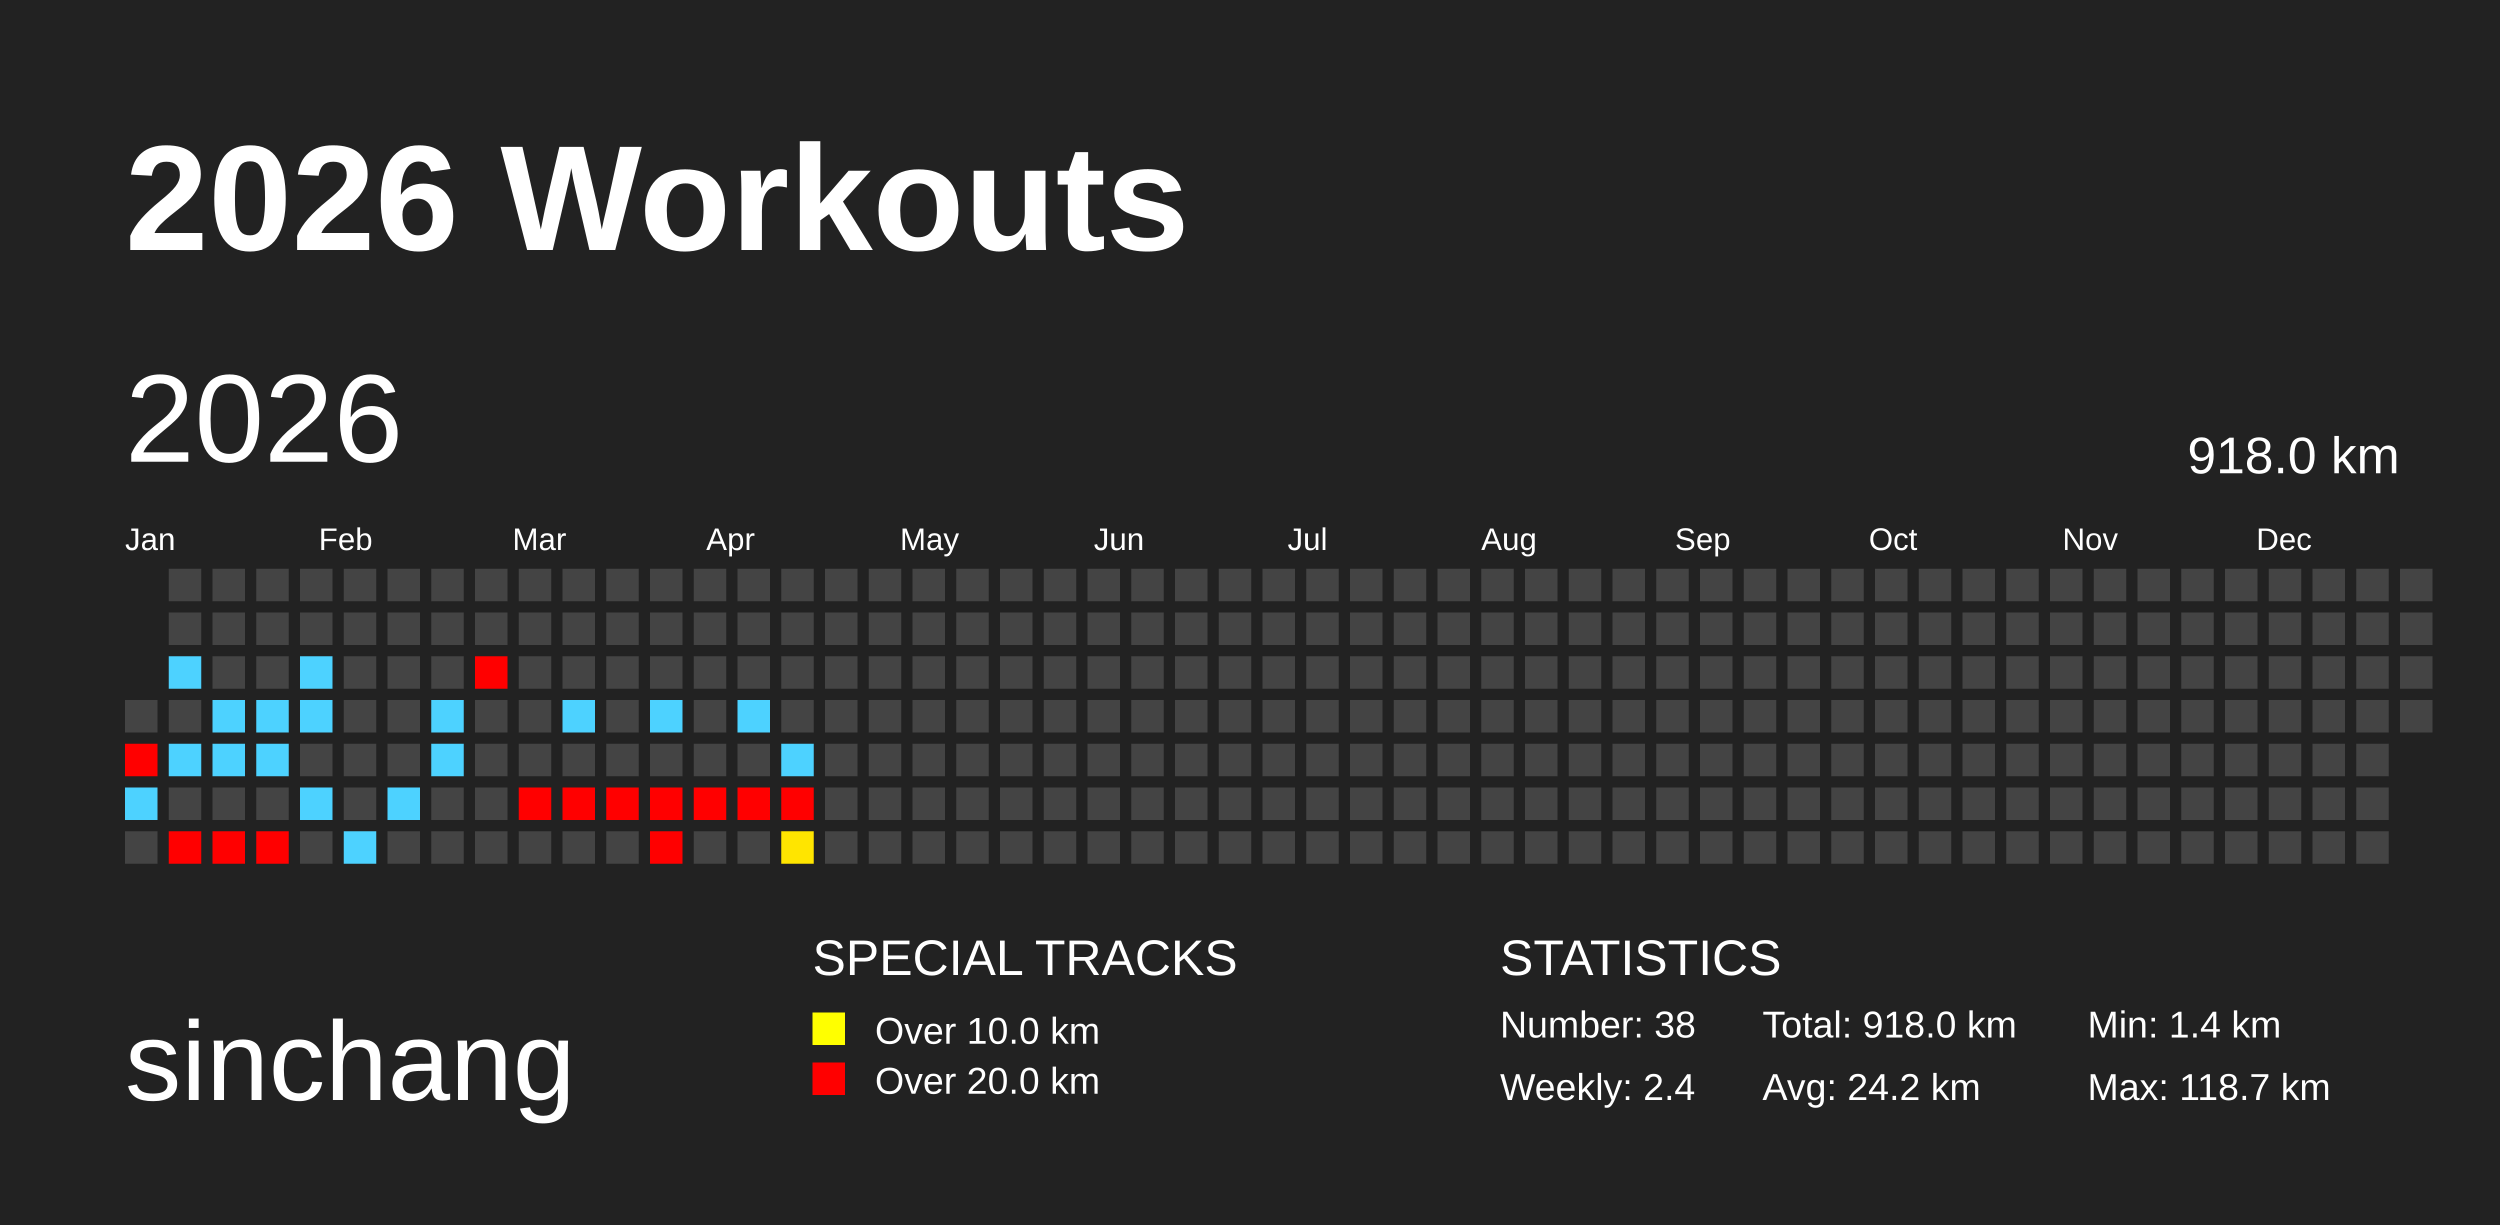
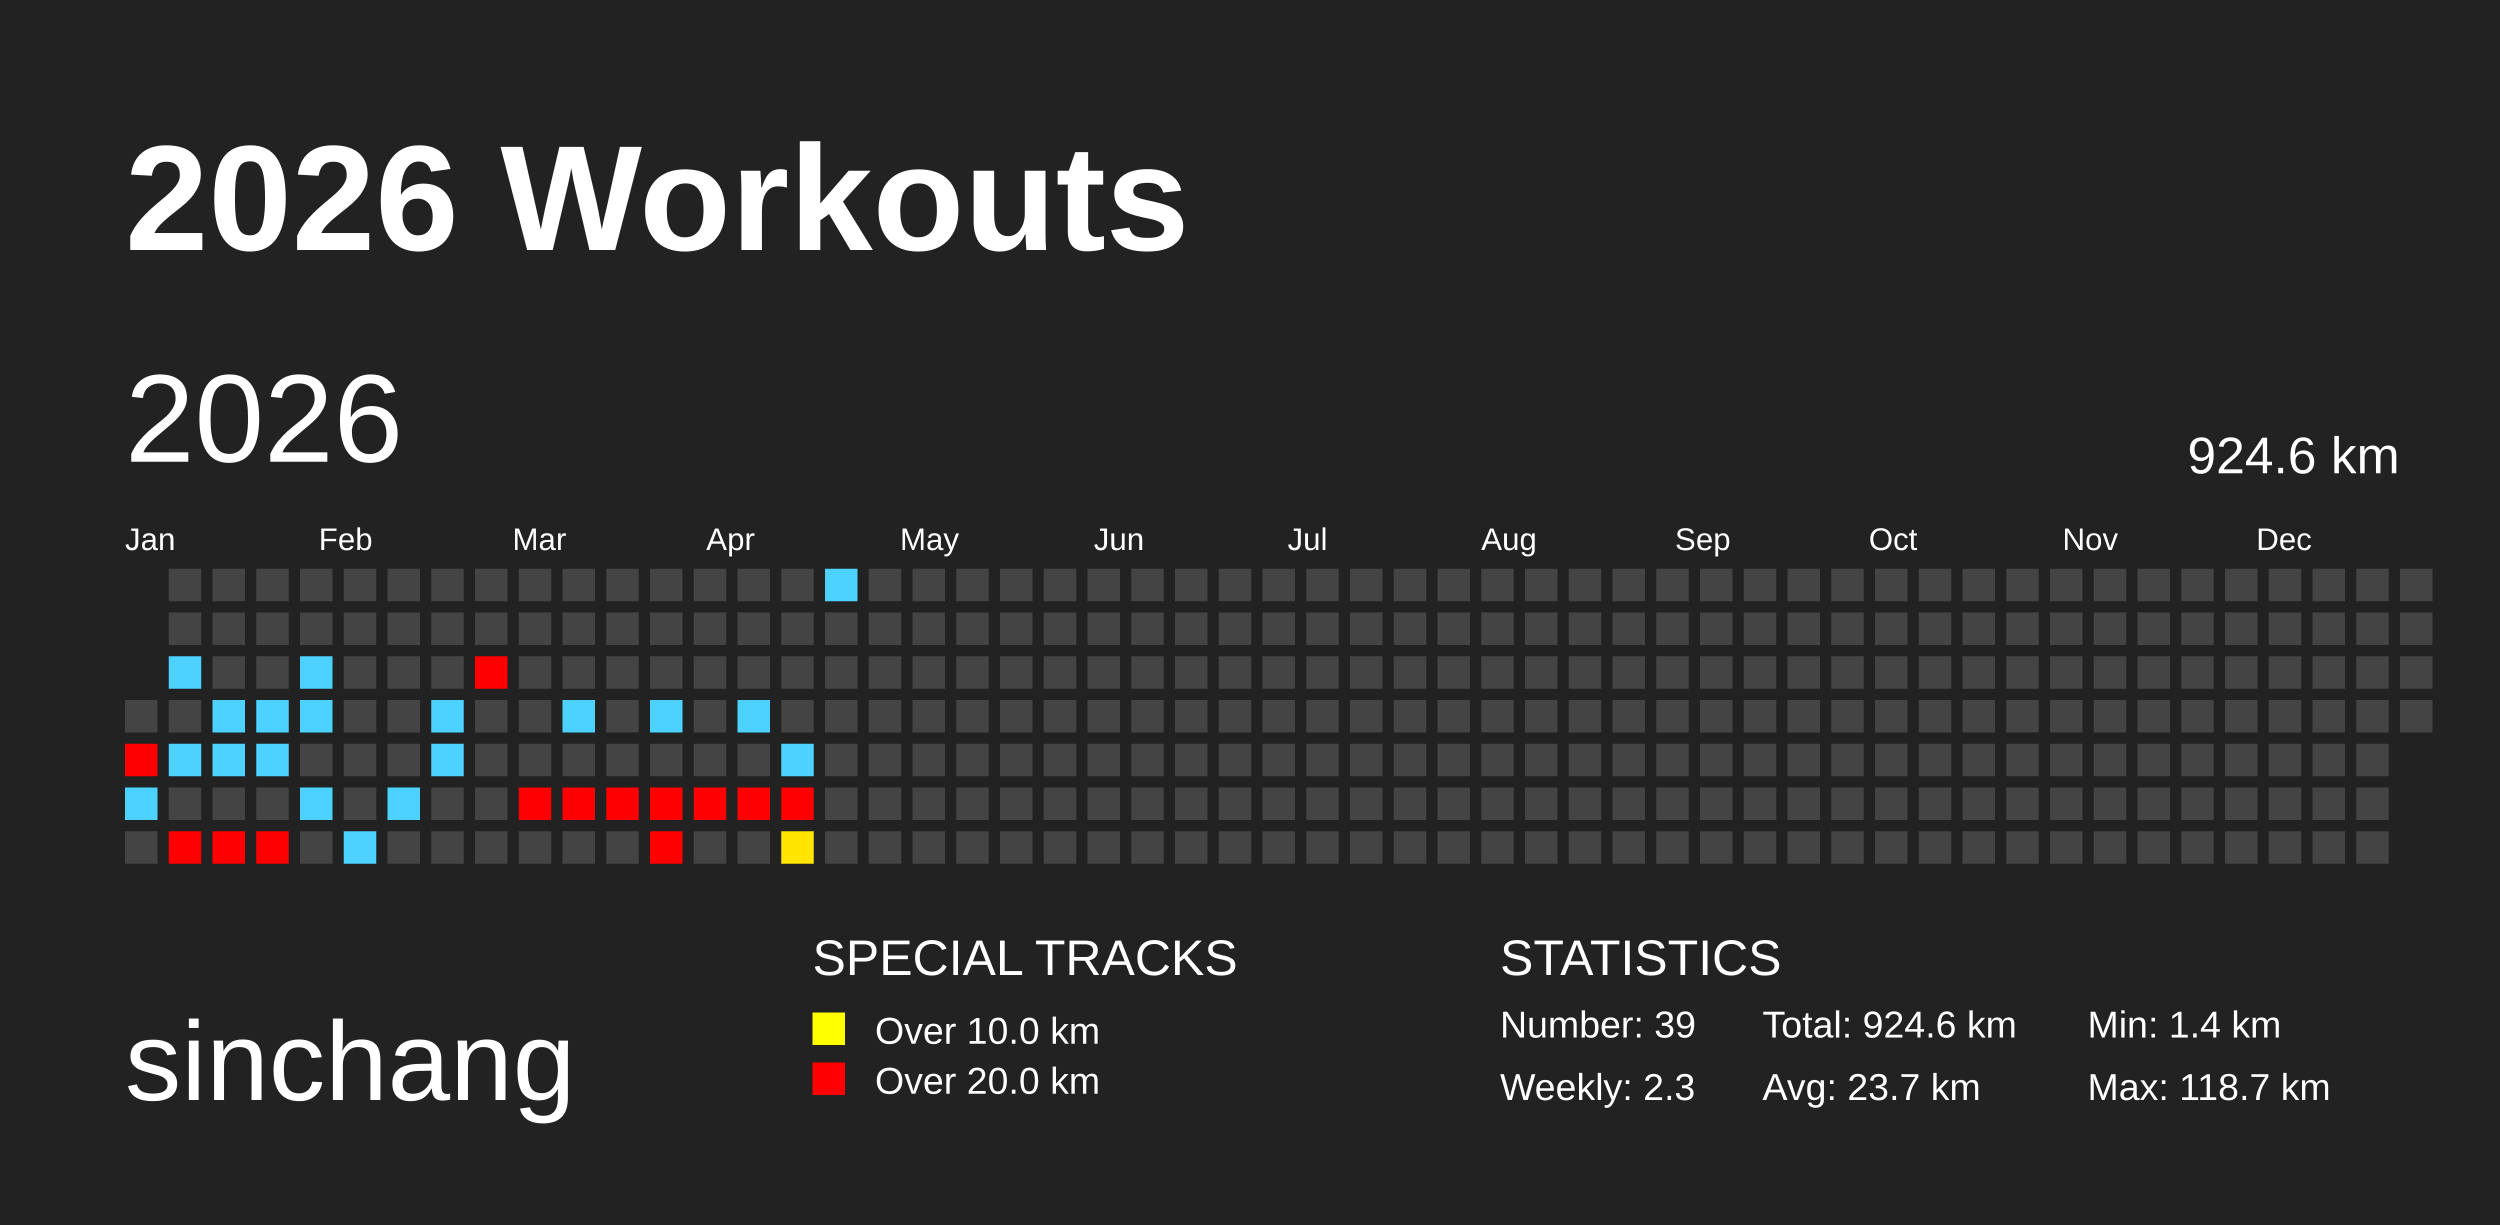
<svg xmlns="http://www.w3.org/2000/svg" baseProfile="full" height="98mm" version="1.1" viewBox="0,0,200,98" width="200mm">
  <defs />
  <rect fill="#222222" height="98" width="200" x="0" y="0" />
  <text fill="#FFFFFF" style="font-size:12px; font-family:Arial; font-weight:bold;" x="10" y="20">2026 Workouts</text>
  <text fill="#FFFFFF" style="font-size:9px; font-family:Arial" x="10" y="88">sinchang</text>
  <text fill="#FFFFFF" style="font-size:4px; font-family:Arial" x="65" y="78">SPECIAL TRACKS</text>
  <rect fill="yellow" height="2.6" width="2.6" x="65" y="81" />
  <text fill="#FFFFFF" style="font-size:3px; font-family:Arial" x="70" y="83.5">Over 10.0 km</text>
  <rect fill="red" height="2.6" width="2.6" x="65" y="85" />
  <text fill="#FFFFFF" style="font-size:3px; font-family:Arial" x="70" y="87.5">Over 20.0 km</text>
  <text fill="#FFFFFF" style="font-size:4px; font-family:Arial" x="120" y="78">STATISTICS</text>
-   <text fill="#FFFFFF" style="font-size:3px; font-family:Arial" x="120" y="83">Number: 38</text>
-   <text fill="#FFFFFF" style="font-size:3px; font-family:Arial" x="120" y="88">Weekly: 2.4</text>
-   <text fill="#FFFFFF" style="font-size:3px; font-family:Arial" x="141" y="83">Total: 918.0 km</text>
-   <text fill="#FFFFFF" style="font-size:3px; font-family:Arial" x="141" y="88">Avg: 24.2 km</text>
+   <text fill="#FFFFFF" style="font-size:3px; font-family:Arial" x="120" y="83">Number: 39</text>
+   <text fill="#FFFFFF" style="font-size:3px; font-family:Arial" x="120" y="88">Weekly: 2.3</text>
+   <text fill="#FFFFFF" style="font-size:3px; font-family:Arial" x="141" y="83">Total: 924.6 km</text>
+   <text fill="#FFFFFF" style="font-size:3px; font-family:Arial" x="141" y="88">Avg: 23.7 km</text>
  <text fill="#FFFFFF" style="font-size:3px; font-family:Arial" x="167" y="83">Min: 1.4 km</text>
  <text fill="#FFFFFF" style="font-size:3px; font-family:Arial" x="167" y="88">Max: 118.7 km</text>
  <text dominant-baseline="hanging" fill="#FFFFFF" style="font-size:10.0px; font-family:Arial;" x="10" y="30">2026</text>
-   <text dominant-baseline="hanging" fill="#FFFFFF" style="font-size:4.125px; font-family:Arial;" x="175" y="35">918.0 km</text>
+   <text dominant-baseline="hanging" fill="#FFFFFF" style="font-size:4.125px; font-family:Arial;" x="175" y="35">924.6 km</text>
  <text fill="#FFFFFF" style="font-size:2.5px; font-family:Arial" x="10.0" y="44">Jan</text>
  <text fill="#FFFFFF" style="font-size:2.5px; font-family:Arial" x="25.5" y="44">Feb</text>
  <text fill="#FFFFFF" style="font-size:2.5px; font-family:Arial" x="41.0" y="44">Mar</text>
  <text fill="#FFFFFF" style="font-size:2.5px; font-family:Arial" x="56.5" y="44">Apr</text>
  <text fill="#FFFFFF" style="font-size:2.5px; font-family:Arial" x="72.0" y="44">May</text>
  <text fill="#FFFFFF" style="font-size:2.5px; font-family:Arial" x="87.5" y="44">Jun</text>
  <text fill="#FFFFFF" style="font-size:2.5px; font-family:Arial" x="103.0" y="44">Jul</text>
  <text fill="#FFFFFF" style="font-size:2.5px; font-family:Arial" x="118.5" y="44">Aug</text>
  <text fill="#FFFFFF" style="font-size:2.5px; font-family:Arial" x="134.0" y="44">Sep</text>
  <text fill="#FFFFFF" style="font-size:2.5px; font-family:Arial" x="149.5" y="44">Oct</text>
  <text fill="#FFFFFF" style="font-size:2.5px; font-family:Arial" x="165.0" y="44">Nov</text>
  <text fill="#FFFFFF" style="font-size:2.5px; font-family:Arial" x="180.5" y="44">Dec</text>
  <rect fill="#444444" height="2.6" width="2.6" x="10.0" y="56.0" />
  <rect fill="red" height="2.6" width="2.6" x="10.0" y="59.5" />
  <rect fill="#4dd2ff" height="2.6" width="2.6" x="10.0" y="63.0" />
  <rect fill="#444444" height="2.6" width="2.6" x="10.0" y="66.5" />
  <rect fill="#444444" height="2.6" width="2.6" x="13.5" y="45.5" />
  <rect fill="#444444" height="2.6" width="2.6" x="13.5" y="49.0" />
  <rect fill="#4dd2ff" height="2.6" width="2.6" x="13.5" y="52.5" />
  <rect fill="#444444" height="2.6" width="2.6" x="13.5" y="56.0" />
  <rect fill="#4dd2ff" height="2.6" width="2.6" x="13.5" y="59.5" />
  <rect fill="#444444" height="2.6" width="2.6" x="13.5" y="63.0" />
  <rect fill="red" height="2.6" width="2.6" x="13.5" y="66.5" />
  <rect fill="#444444" height="2.6" width="2.6" x="17.0" y="45.5" />
  <rect fill="#444444" height="2.6" width="2.6" x="17.0" y="49.0" />
  <rect fill="#444444" height="2.6" width="2.6" x="17.0" y="52.5" />
  <rect fill="#4dd2ff" height="2.6" width="2.6" x="17.0" y="56.0" />
  <rect fill="#4dd2ff" height="2.6" width="2.6" x="17.0" y="59.5" />
  <rect fill="#444444" height="2.6" width="2.6" x="17.0" y="63.0" />
  <rect fill="red" height="2.6" width="2.6" x="17.0" y="66.5" />
  <rect fill="#444444" height="2.6" width="2.6" x="20.5" y="45.5" />
  <rect fill="#444444" height="2.6" width="2.6" x="20.5" y="49.0" />
  <rect fill="#444444" height="2.6" width="2.6" x="20.5" y="52.5" />
  <rect fill="#4dd2ff" height="2.6" width="2.6" x="20.5" y="56.0" />
  <rect fill="#4dd2ff" height="2.6" width="2.6" x="20.5" y="59.5" />
  <rect fill="#444444" height="2.6" width="2.6" x="20.5" y="63.0" />
  <rect fill="red" height="2.6" width="2.6" x="20.5" y="66.5" />
  <rect fill="#444444" height="2.6" width="2.6" x="24.0" y="45.5" />
  <rect fill="#444444" height="2.6" width="2.6" x="24.0" y="49.0" />
  <rect fill="#4dd2ff" height="2.6" width="2.6" x="24.0" y="52.5" />
  <rect fill="#4dd2ff" height="2.6" width="2.6" x="24.0" y="56.0" />
  <rect fill="#444444" height="2.6" width="2.6" x="24.0" y="59.5" />
  <rect fill="#4dd2ff" height="2.6" width="2.6" x="24.0" y="63.0" />
  <rect fill="#444444" height="2.6" width="2.6" x="24.0" y="66.5" />
  <rect fill="#444444" height="2.6" width="2.6" x="27.5" y="45.5" />
  <rect fill="#444444" height="2.6" width="2.6" x="27.5" y="49.0" />
  <rect fill="#444444" height="2.6" width="2.6" x="27.5" y="52.5" />
  <rect fill="#444444" height="2.6" width="2.6" x="27.5" y="56.0" />
  <rect fill="#444444" height="2.6" width="2.6" x="27.5" y="59.5" />
  <rect fill="#444444" height="2.6" width="2.6" x="27.5" y="63.0" />
  <rect fill="#4dd2ff" height="2.6" width="2.6" x="27.5" y="66.5" />
  <rect fill="#444444" height="2.6" width="2.6" x="31.0" y="45.5" />
  <rect fill="#444444" height="2.6" width="2.6" x="31.0" y="49.0" />
  <rect fill="#444444" height="2.6" width="2.6" x="31.0" y="52.5" />
  <rect fill="#444444" height="2.6" width="2.6" x="31.0" y="56.0" />
  <rect fill="#444444" height="2.6" width="2.6" x="31.0" y="59.5" />
  <rect fill="#4dd2ff" height="2.6" width="2.6" x="31.0" y="63.0" />
  <rect fill="#444444" height="2.6" width="2.6" x="31.0" y="66.5" />
  <rect fill="#444444" height="2.6" width="2.6" x="34.5" y="45.5" />
  <rect fill="#444444" height="2.6" width="2.6" x="34.5" y="49.0" />
  <rect fill="#444444" height="2.6" width="2.6" x="34.5" y="52.5" />
  <rect fill="#4dd2ff" height="2.6" width="2.6" x="34.5" y="56.0" />
  <rect fill="#4dd2ff" height="2.6" width="2.6" x="34.5" y="59.5" />
  <rect fill="#444444" height="2.6" width="2.6" x="34.5" y="63.0" />
  <rect fill="#444444" height="2.6" width="2.6" x="34.5" y="66.5" />
  <rect fill="#444444" height="2.6" width="2.6" x="38.0" y="45.5" />
  <rect fill="#444444" height="2.6" width="2.6" x="38.0" y="49.0" />
  <rect fill="red" height="2.6" width="2.6" x="38.0" y="52.5" />
  <rect fill="#444444" height="2.6" width="2.6" x="38.0" y="56.0" />
  <rect fill="#444444" height="2.6" width="2.6" x="38.0" y="59.5" />
  <rect fill="#444444" height="2.6" width="2.6" x="38.0" y="63.0" />
  <rect fill="#444444" height="2.6" width="2.6" x="38.0" y="66.5" />
  <rect fill="#444444" height="2.6" width="2.6" x="41.5" y="45.5" />
  <rect fill="#444444" height="2.6" width="2.6" x="41.5" y="49.0" />
  <rect fill="#444444" height="2.6" width="2.6" x="41.5" y="52.5" />
  <rect fill="#444444" height="2.6" width="2.6" x="41.5" y="56.0" />
  <rect fill="#444444" height="2.6" width="2.6" x="41.5" y="59.5" />
  <rect fill="red" height="2.6" width="2.6" x="41.5" y="63.0" />
  <rect fill="#444444" height="2.6" width="2.6" x="41.5" y="66.5" />
  <rect fill="#444444" height="2.6" width="2.6" x="45.0" y="45.5" />
  <rect fill="#444444" height="2.6" width="2.6" x="45.0" y="49.0" />
  <rect fill="#444444" height="2.6" width="2.6" x="45.0" y="52.5" />
  <rect fill="#4dd2ff" height="2.6" width="2.6" x="45.0" y="56.0" />
  <rect fill="#444444" height="2.6" width="2.6" x="45.0" y="59.5" />
  <rect fill="red" height="2.6" width="2.6" x="45.0" y="63.0" />
  <rect fill="#444444" height="2.6" width="2.6" x="45.0" y="66.5" />
  <rect fill="#444444" height="2.6" width="2.6" x="48.5" y="45.5" />
  <rect fill="#444444" height="2.6" width="2.6" x="48.5" y="49.0" />
  <rect fill="#444444" height="2.6" width="2.6" x="48.5" y="52.5" />
  <rect fill="#444444" height="2.6" width="2.6" x="48.5" y="56.0" />
  <rect fill="#444444" height="2.6" width="2.6" x="48.5" y="59.5" />
  <rect fill="red" height="2.6" width="2.6" x="48.5" y="63.0" />
  <rect fill="#444444" height="2.6" width="2.6" x="48.5" y="66.5" />
  <rect fill="#444444" height="2.6" width="2.6" x="52.0" y="45.5" />
  <rect fill="#444444" height="2.6" width="2.6" x="52.0" y="49.0" />
  <rect fill="#444444" height="2.6" width="2.6" x="52.0" y="52.5" />
  <rect fill="#4dd2ff" height="2.6" width="2.6" x="52.0" y="56.0" />
  <rect fill="#444444" height="2.6" width="2.6" x="52.0" y="59.5" />
  <rect fill="red" height="2.6" width="2.6" x="52.0" y="63.0" />
  <rect fill="red" height="2.6" width="2.6" x="52.0" y="66.5" />
  <rect fill="#444444" height="2.6" width="2.6" x="55.5" y="45.5" />
  <rect fill="#444444" height="2.6" width="2.6" x="55.5" y="49.0" />
  <rect fill="#444444" height="2.6" width="2.6" x="55.5" y="52.5" />
  <rect fill="#444444" height="2.6" width="2.6" x="55.5" y="56.0" />
  <rect fill="#444444" height="2.6" width="2.6" x="55.5" y="59.5" />
  <rect fill="red" height="2.6" width="2.6" x="55.5" y="63.0" />
  <rect fill="#444444" height="2.6" width="2.6" x="55.5" y="66.5" />
  <rect fill="#444444" height="2.6" width="2.6" x="59.0" y="45.5" />
  <rect fill="#444444" height="2.6" width="2.6" x="59.0" y="49.0" />
  <rect fill="#444444" height="2.6" width="2.6" x="59.0" y="52.5" />
  <rect fill="#4dd2ff" height="2.6" width="2.6" x="59.0" y="56.0" />
  <rect fill="#444444" height="2.6" width="2.6" x="59.0" y="59.5" />
  <rect fill="red" height="2.6" width="2.6" x="59.0" y="63.0" />
  <rect fill="#444444" height="2.6" width="2.6" x="59.0" y="66.5" />
  <rect fill="#444444" height="2.6" width="2.6" x="62.5" y="45.5" />
  <rect fill="#444444" height="2.6" width="2.6" x="62.5" y="49.0" />
  <rect fill="#444444" height="2.6" width="2.6" x="62.5" y="52.5" />
  <rect fill="#444444" height="2.6" width="2.6" x="62.5" y="56.0" />
  <rect fill="#4dd2ff" height="2.6" width="2.6" x="62.5" y="59.5" />
  <rect fill="red" height="2.6" width="2.6" x="62.5" y="63.0" />
  <rect fill="#ffe500" height="2.6" width="2.6" x="62.5" y="66.5" />
-   <rect fill="#444444" height="2.6" width="2.6" x="66.0" y="45.5" />
+   <rect fill="#4dd2ff" height="2.6" width="2.6" x="66.0" y="45.5" />
  <rect fill="#444444" height="2.6" width="2.6" x="66.0" y="49.0" />
  <rect fill="#444444" height="2.6" width="2.6" x="66.0" y="52.5" />
  <rect fill="#444444" height="2.6" width="2.6" x="66.0" y="56.0" />
  <rect fill="#444444" height="2.6" width="2.6" x="66.0" y="59.5" />
  <rect fill="#444444" height="2.6" width="2.6" x="66.0" y="63.0" />
  <rect fill="#444444" height="2.6" width="2.6" x="66.0" y="66.5" />
  <rect fill="#444444" height="2.6" width="2.6" x="69.5" y="45.5" />
  <rect fill="#444444" height="2.6" width="2.6" x="69.5" y="49.0" />
  <rect fill="#444444" height="2.6" width="2.6" x="69.5" y="52.5" />
  <rect fill="#444444" height="2.6" width="2.6" x="69.5" y="56.0" />
  <rect fill="#444444" height="2.6" width="2.6" x="69.5" y="59.5" />
  <rect fill="#444444" height="2.6" width="2.6" x="69.5" y="63.0" />
  <rect fill="#444444" height="2.6" width="2.6" x="69.5" y="66.5" />
  <rect fill="#444444" height="2.6" width="2.6" x="73.0" y="45.5" />
  <rect fill="#444444" height="2.6" width="2.6" x="73.0" y="49.0" />
  <rect fill="#444444" height="2.6" width="2.6" x="73.0" y="52.5" />
  <rect fill="#444444" height="2.6" width="2.6" x="73.0" y="56.0" />
  <rect fill="#444444" height="2.6" width="2.6" x="73.0" y="59.5" />
  <rect fill="#444444" height="2.6" width="2.6" x="73.0" y="63.0" />
  <rect fill="#444444" height="2.6" width="2.6" x="73.0" y="66.5" />
  <rect fill="#444444" height="2.6" width="2.6" x="76.5" y="45.5" />
  <rect fill="#444444" height="2.6" width="2.6" x="76.5" y="49.0" />
  <rect fill="#444444" height="2.6" width="2.6" x="76.5" y="52.5" />
  <rect fill="#444444" height="2.6" width="2.6" x="76.5" y="56.0" />
  <rect fill="#444444" height="2.6" width="2.6" x="76.5" y="59.5" />
  <rect fill="#444444" height="2.6" width="2.6" x="76.5" y="63.0" />
  <rect fill="#444444" height="2.6" width="2.6" x="76.5" y="66.5" />
  <rect fill="#444444" height="2.6" width="2.6" x="80.0" y="45.5" />
  <rect fill="#444444" height="2.6" width="2.6" x="80.0" y="49.0" />
  <rect fill="#444444" height="2.6" width="2.6" x="80.0" y="52.5" />
  <rect fill="#444444" height="2.6" width="2.6" x="80.0" y="56.0" />
  <rect fill="#444444" height="2.6" width="2.6" x="80.0" y="59.5" />
  <rect fill="#444444" height="2.6" width="2.6" x="80.0" y="63.0" />
  <rect fill="#444444" height="2.6" width="2.6" x="80.0" y="66.5" />
  <rect fill="#444444" height="2.6" width="2.6" x="83.5" y="45.5" />
  <rect fill="#444444" height="2.6" width="2.6" x="83.5" y="49.0" />
  <rect fill="#444444" height="2.6" width="2.6" x="83.5" y="52.5" />
  <rect fill="#444444" height="2.6" width="2.6" x="83.5" y="56.0" />
  <rect fill="#444444" height="2.6" width="2.6" x="83.5" y="59.5" />
  <rect fill="#444444" height="2.6" width="2.6" x="83.5" y="63.0" />
  <rect fill="#444444" height="2.6" width="2.6" x="83.5" y="66.5" />
  <rect fill="#444444" height="2.6" width="2.6" x="87.0" y="45.5" />
  <rect fill="#444444" height="2.6" width="2.6" x="87.0" y="49.0" />
  <rect fill="#444444" height="2.6" width="2.6" x="87.0" y="52.5" />
  <rect fill="#444444" height="2.6" width="2.6" x="87.0" y="56.0" />
  <rect fill="#444444" height="2.6" width="2.6" x="87.0" y="59.5" />
  <rect fill="#444444" height="2.6" width="2.6" x="87.0" y="63.0" />
  <rect fill="#444444" height="2.6" width="2.6" x="87.0" y="66.5" />
  <rect fill="#444444" height="2.6" width="2.6" x="90.5" y="45.5" />
  <rect fill="#444444" height="2.6" width="2.6" x="90.5" y="49.0" />
  <rect fill="#444444" height="2.6" width="2.6" x="90.5" y="52.5" />
  <rect fill="#444444" height="2.6" width="2.6" x="90.5" y="56.0" />
  <rect fill="#444444" height="2.6" width="2.6" x="90.5" y="59.5" />
  <rect fill="#444444" height="2.6" width="2.6" x="90.5" y="63.0" />
  <rect fill="#444444" height="2.6" width="2.6" x="90.5" y="66.5" />
  <rect fill="#444444" height="2.6" width="2.6" x="94.0" y="45.5" />
  <rect fill="#444444" height="2.6" width="2.6" x="94.0" y="49.0" />
  <rect fill="#444444" height="2.6" width="2.6" x="94.0" y="52.5" />
  <rect fill="#444444" height="2.6" width="2.6" x="94.0" y="56.0" />
  <rect fill="#444444" height="2.6" width="2.6" x="94.0" y="59.5" />
  <rect fill="#444444" height="2.6" width="2.6" x="94.0" y="63.0" />
  <rect fill="#444444" height="2.6" width="2.6" x="94.0" y="66.5" />
  <rect fill="#444444" height="2.6" width="2.6" x="97.5" y="45.5" />
  <rect fill="#444444" height="2.6" width="2.6" x="97.5" y="49.0" />
  <rect fill="#444444" height="2.6" width="2.6" x="97.5" y="52.5" />
  <rect fill="#444444" height="2.6" width="2.6" x="97.5" y="56.0" />
  <rect fill="#444444" height="2.6" width="2.6" x="97.5" y="59.5" />
  <rect fill="#444444" height="2.6" width="2.6" x="97.5" y="63.0" />
  <rect fill="#444444" height="2.6" width="2.6" x="97.5" y="66.5" />
  <rect fill="#444444" height="2.6" width="2.6" x="101.0" y="45.5" />
  <rect fill="#444444" height="2.6" width="2.6" x="101.0" y="49.0" />
  <rect fill="#444444" height="2.6" width="2.6" x="101.0" y="52.5" />
  <rect fill="#444444" height="2.6" width="2.6" x="101.0" y="56.0" />
  <rect fill="#444444" height="2.6" width="2.6" x="101.0" y="59.5" />
  <rect fill="#444444" height="2.6" width="2.6" x="101.0" y="63.0" />
  <rect fill="#444444" height="2.6" width="2.6" x="101.0" y="66.5" />
  <rect fill="#444444" height="2.6" width="2.6" x="104.5" y="45.5" />
  <rect fill="#444444" height="2.6" width="2.6" x="104.5" y="49.0" />
  <rect fill="#444444" height="2.6" width="2.6" x="104.5" y="52.5" />
  <rect fill="#444444" height="2.6" width="2.6" x="104.5" y="56.0" />
  <rect fill="#444444" height="2.6" width="2.6" x="104.5" y="59.5" />
  <rect fill="#444444" height="2.6" width="2.6" x="104.5" y="63.0" />
  <rect fill="#444444" height="2.6" width="2.6" x="104.5" y="66.5" />
  <rect fill="#444444" height="2.6" width="2.6" x="108.0" y="45.5" />
  <rect fill="#444444" height="2.6" width="2.6" x="108.0" y="49.0" />
  <rect fill="#444444" height="2.6" width="2.6" x="108.0" y="52.5" />
  <rect fill="#444444" height="2.6" width="2.6" x="108.0" y="56.0" />
  <rect fill="#444444" height="2.6" width="2.6" x="108.0" y="59.5" />
  <rect fill="#444444" height="2.6" width="2.6" x="108.0" y="63.0" />
  <rect fill="#444444" height="2.6" width="2.6" x="108.0" y="66.5" />
  <rect fill="#444444" height="2.6" width="2.6" x="111.5" y="45.5" />
  <rect fill="#444444" height="2.6" width="2.6" x="111.5" y="49.0" />
  <rect fill="#444444" height="2.6" width="2.6" x="111.5" y="52.5" />
  <rect fill="#444444" height="2.6" width="2.6" x="111.5" y="56.0" />
  <rect fill="#444444" height="2.6" width="2.6" x="111.5" y="59.5" />
  <rect fill="#444444" height="2.6" width="2.6" x="111.5" y="63.0" />
  <rect fill="#444444" height="2.6" width="2.6" x="111.5" y="66.5" />
  <rect fill="#444444" height="2.6" width="2.6" x="115.0" y="45.5" />
  <rect fill="#444444" height="2.6" width="2.6" x="115.0" y="49.0" />
  <rect fill="#444444" height="2.6" width="2.6" x="115.0" y="52.5" />
  <rect fill="#444444" height="2.6" width="2.6" x="115.0" y="56.0" />
  <rect fill="#444444" height="2.6" width="2.6" x="115.0" y="59.5" />
  <rect fill="#444444" height="2.6" width="2.6" x="115.0" y="63.0" />
  <rect fill="#444444" height="2.6" width="2.6" x="115.0" y="66.5" />
  <rect fill="#444444" height="2.6" width="2.6" x="118.5" y="45.5" />
  <rect fill="#444444" height="2.6" width="2.6" x="118.5" y="49.0" />
  <rect fill="#444444" height="2.6" width="2.6" x="118.5" y="52.5" />
  <rect fill="#444444" height="2.6" width="2.6" x="118.5" y="56.0" />
  <rect fill="#444444" height="2.6" width="2.6" x="118.5" y="59.5" />
  <rect fill="#444444" height="2.6" width="2.6" x="118.5" y="63.0" />
  <rect fill="#444444" height="2.6" width="2.6" x="118.5" y="66.5" />
  <rect fill="#444444" height="2.6" width="2.6" x="122.0" y="45.5" />
  <rect fill="#444444" height="2.6" width="2.6" x="122.0" y="49.0" />
  <rect fill="#444444" height="2.6" width="2.6" x="122.0" y="52.5" />
  <rect fill="#444444" height="2.6" width="2.6" x="122.0" y="56.0" />
  <rect fill="#444444" height="2.6" width="2.6" x="122.0" y="59.5" />
  <rect fill="#444444" height="2.6" width="2.6" x="122.0" y="63.0" />
  <rect fill="#444444" height="2.6" width="2.6" x="122.0" y="66.5" />
  <rect fill="#444444" height="2.6" width="2.6" x="125.5" y="45.5" />
  <rect fill="#444444" height="2.6" width="2.6" x="125.5" y="49.0" />
  <rect fill="#444444" height="2.6" width="2.6" x="125.5" y="52.5" />
  <rect fill="#444444" height="2.6" width="2.6" x="125.5" y="56.0" />
  <rect fill="#444444" height="2.6" width="2.6" x="125.5" y="59.5" />
  <rect fill="#444444" height="2.6" width="2.6" x="125.5" y="63.0" />
  <rect fill="#444444" height="2.6" width="2.6" x="125.5" y="66.5" />
  <rect fill="#444444" height="2.6" width="2.6" x="129.0" y="45.5" />
  <rect fill="#444444" height="2.6" width="2.6" x="129.0" y="49.0" />
  <rect fill="#444444" height="2.6" width="2.6" x="129.0" y="52.5" />
  <rect fill="#444444" height="2.6" width="2.6" x="129.0" y="56.0" />
  <rect fill="#444444" height="2.6" width="2.6" x="129.0" y="59.5" />
  <rect fill="#444444" height="2.6" width="2.6" x="129.0" y="63.0" />
  <rect fill="#444444" height="2.6" width="2.6" x="129.0" y="66.5" />
  <rect fill="#444444" height="2.6" width="2.6" x="132.5" y="45.5" />
  <rect fill="#444444" height="2.6" width="2.6" x="132.5" y="49.0" />
  <rect fill="#444444" height="2.6" width="2.6" x="132.5" y="52.5" />
  <rect fill="#444444" height="2.6" width="2.6" x="132.5" y="56.0" />
  <rect fill="#444444" height="2.6" width="2.6" x="132.5" y="59.5" />
  <rect fill="#444444" height="2.6" width="2.6" x="132.5" y="63.0" />
  <rect fill="#444444" height="2.6" width="2.6" x="132.5" y="66.5" />
  <rect fill="#444444" height="2.6" width="2.6" x="136.0" y="45.5" />
  <rect fill="#444444" height="2.6" width="2.6" x="136.0" y="49.0" />
  <rect fill="#444444" height="2.6" width="2.6" x="136.0" y="52.5" />
  <rect fill="#444444" height="2.6" width="2.6" x="136.0" y="56.0" />
  <rect fill="#444444" height="2.6" width="2.6" x="136.0" y="59.5" />
  <rect fill="#444444" height="2.6" width="2.6" x="136.0" y="63.0" />
  <rect fill="#444444" height="2.6" width="2.6" x="136.0" y="66.5" />
  <rect fill="#444444" height="2.6" width="2.6" x="139.5" y="45.5" />
  <rect fill="#444444" height="2.6" width="2.6" x="139.5" y="49.0" />
  <rect fill="#444444" height="2.6" width="2.6" x="139.5" y="52.5" />
  <rect fill="#444444" height="2.6" width="2.6" x="139.5" y="56.0" />
  <rect fill="#444444" height="2.6" width="2.6" x="139.5" y="59.5" />
  <rect fill="#444444" height="2.6" width="2.6" x="139.5" y="63.0" />
  <rect fill="#444444" height="2.6" width="2.6" x="139.5" y="66.5" />
  <rect fill="#444444" height="2.6" width="2.6" x="143.0" y="45.5" />
  <rect fill="#444444" height="2.6" width="2.6" x="143.0" y="49.0" />
  <rect fill="#444444" height="2.6" width="2.6" x="143.0" y="52.5" />
  <rect fill="#444444" height="2.6" width="2.6" x="143.0" y="56.0" />
  <rect fill="#444444" height="2.6" width="2.6" x="143.0" y="59.5" />
  <rect fill="#444444" height="2.6" width="2.6" x="143.0" y="63.0" />
  <rect fill="#444444" height="2.6" width="2.6" x="143.0" y="66.5" />
  <rect fill="#444444" height="2.6" width="2.6" x="146.5" y="45.5" />
  <rect fill="#444444" height="2.6" width="2.6" x="146.5" y="49.0" />
  <rect fill="#444444" height="2.6" width="2.6" x="146.5" y="52.5" />
  <rect fill="#444444" height="2.6" width="2.6" x="146.5" y="56.0" />
  <rect fill="#444444" height="2.6" width="2.6" x="146.5" y="59.5" />
  <rect fill="#444444" height="2.6" width="2.6" x="146.5" y="63.0" />
  <rect fill="#444444" height="2.6" width="2.6" x="146.5" y="66.5" />
  <rect fill="#444444" height="2.6" width="2.6" x="150.0" y="45.5" />
  <rect fill="#444444" height="2.6" width="2.6" x="150.0" y="49.0" />
  <rect fill="#444444" height="2.6" width="2.6" x="150.0" y="52.5" />
  <rect fill="#444444" height="2.6" width="2.6" x="150.0" y="56.0" />
  <rect fill="#444444" height="2.6" width="2.6" x="150.0" y="59.5" />
  <rect fill="#444444" height="2.6" width="2.6" x="150.0" y="63.0" />
  <rect fill="#444444" height="2.6" width="2.6" x="150.0" y="66.5" />
  <rect fill="#444444" height="2.6" width="2.6" x="153.5" y="45.5" />
  <rect fill="#444444" height="2.6" width="2.6" x="153.5" y="49.0" />
  <rect fill="#444444" height="2.6" width="2.6" x="153.5" y="52.5" />
  <rect fill="#444444" height="2.6" width="2.6" x="153.5" y="56.0" />
  <rect fill="#444444" height="2.6" width="2.6" x="153.5" y="59.5" />
  <rect fill="#444444" height="2.6" width="2.6" x="153.5" y="63.0" />
  <rect fill="#444444" height="2.6" width="2.6" x="153.5" y="66.5" />
  <rect fill="#444444" height="2.6" width="2.6" x="157.0" y="45.5" />
  <rect fill="#444444" height="2.6" width="2.6" x="157.0" y="49.0" />
  <rect fill="#444444" height="2.6" width="2.6" x="157.0" y="52.5" />
  <rect fill="#444444" height="2.6" width="2.6" x="157.0" y="56.0" />
  <rect fill="#444444" height="2.6" width="2.6" x="157.0" y="59.5" />
  <rect fill="#444444" height="2.6" width="2.6" x="157.0" y="63.0" />
  <rect fill="#444444" height="2.6" width="2.6" x="157.0" y="66.5" />
  <rect fill="#444444" height="2.6" width="2.6" x="160.5" y="45.5" />
  <rect fill="#444444" height="2.6" width="2.6" x="160.5" y="49.0" />
  <rect fill="#444444" height="2.6" width="2.6" x="160.5" y="52.5" />
  <rect fill="#444444" height="2.6" width="2.6" x="160.5" y="56.0" />
  <rect fill="#444444" height="2.6" width="2.6" x="160.5" y="59.5" />
  <rect fill="#444444" height="2.6" width="2.6" x="160.5" y="63.0" />
  <rect fill="#444444" height="2.6" width="2.6" x="160.5" y="66.5" />
  <rect fill="#444444" height="2.6" width="2.6" x="164.0" y="45.5" />
  <rect fill="#444444" height="2.6" width="2.6" x="164.0" y="49.0" />
  <rect fill="#444444" height="2.6" width="2.6" x="164.0" y="52.5" />
  <rect fill="#444444" height="2.6" width="2.6" x="164.0" y="56.0" />
  <rect fill="#444444" height="2.6" width="2.6" x="164.0" y="59.5" />
  <rect fill="#444444" height="2.6" width="2.6" x="164.0" y="63.0" />
  <rect fill="#444444" height="2.6" width="2.6" x="164.0" y="66.5" />
  <rect fill="#444444" height="2.6" width="2.6" x="167.5" y="45.5" />
  <rect fill="#444444" height="2.6" width="2.6" x="167.5" y="49.0" />
  <rect fill="#444444" height="2.6" width="2.6" x="167.5" y="52.5" />
  <rect fill="#444444" height="2.6" width="2.6" x="167.5" y="56.0" />
  <rect fill="#444444" height="2.6" width="2.6" x="167.5" y="59.5" />
  <rect fill="#444444" height="2.6" width="2.6" x="167.5" y="63.0" />
  <rect fill="#444444" height="2.6" width="2.6" x="167.5" y="66.5" />
  <rect fill="#444444" height="2.6" width="2.6" x="171.0" y="45.5" />
  <rect fill="#444444" height="2.6" width="2.6" x="171.0" y="49.0" />
  <rect fill="#444444" height="2.6" width="2.6" x="171.0" y="52.5" />
  <rect fill="#444444" height="2.6" width="2.6" x="171.0" y="56.0" />
  <rect fill="#444444" height="2.6" width="2.6" x="171.0" y="59.5" />
  <rect fill="#444444" height="2.6" width="2.6" x="171.0" y="63.0" />
  <rect fill="#444444" height="2.6" width="2.6" x="171.0" y="66.5" />
  <rect fill="#444444" height="2.6" width="2.6" x="174.5" y="45.5" />
  <rect fill="#444444" height="2.6" width="2.6" x="174.5" y="49.0" />
  <rect fill="#444444" height="2.6" width="2.6" x="174.5" y="52.5" />
  <rect fill="#444444" height="2.6" width="2.6" x="174.5" y="56.0" />
  <rect fill="#444444" height="2.6" width="2.6" x="174.5" y="59.5" />
  <rect fill="#444444" height="2.6" width="2.6" x="174.5" y="63.0" />
  <rect fill="#444444" height="2.6" width="2.6" x="174.5" y="66.5" />
  <rect fill="#444444" height="2.6" width="2.6" x="178.0" y="45.5" />
  <rect fill="#444444" height="2.6" width="2.6" x="178.0" y="49.0" />
  <rect fill="#444444" height="2.6" width="2.6" x="178.0" y="52.5" />
  <rect fill="#444444" height="2.6" width="2.6" x="178.0" y="56.0" />
  <rect fill="#444444" height="2.6" width="2.6" x="178.0" y="59.5" />
  <rect fill="#444444" height="2.6" width="2.6" x="178.0" y="63.0" />
  <rect fill="#444444" height="2.6" width="2.6" x="178.0" y="66.5" />
  <rect fill="#444444" height="2.6" width="2.6" x="181.5" y="45.5" />
  <rect fill="#444444" height="2.6" width="2.6" x="181.5" y="49.0" />
  <rect fill="#444444" height="2.6" width="2.6" x="181.5" y="52.5" />
  <rect fill="#444444" height="2.6" width="2.6" x="181.5" y="56.0" />
  <rect fill="#444444" height="2.6" width="2.6" x="181.5" y="59.5" />
  <rect fill="#444444" height="2.6" width="2.6" x="181.5" y="63.0" />
  <rect fill="#444444" height="2.6" width="2.6" x="181.5" y="66.5" />
  <rect fill="#444444" height="2.6" width="2.6" x="185.0" y="45.5" />
  <rect fill="#444444" height="2.6" width="2.6" x="185.0" y="49.0" />
  <rect fill="#444444" height="2.6" width="2.6" x="185.0" y="52.5" />
  <rect fill="#444444" height="2.6" width="2.6" x="185.0" y="56.0" />
  <rect fill="#444444" height="2.6" width="2.6" x="185.0" y="59.5" />
  <rect fill="#444444" height="2.6" width="2.6" x="185.0" y="63.0" />
  <rect fill="#444444" height="2.6" width="2.6" x="185.0" y="66.5" />
  <rect fill="#444444" height="2.6" width="2.6" x="188.5" y="45.5" />
  <rect fill="#444444" height="2.6" width="2.6" x="188.5" y="49.0" />
  <rect fill="#444444" height="2.6" width="2.6" x="188.5" y="52.5" />
  <rect fill="#444444" height="2.6" width="2.6" x="188.5" y="56.0" />
  <rect fill="#444444" height="2.6" width="2.6" x="188.5" y="59.5" />
  <rect fill="#444444" height="2.6" width="2.6" x="188.5" y="63.0" />
  <rect fill="#444444" height="2.6" width="2.6" x="188.5" y="66.5" />
  <rect fill="#444444" height="2.6" width="2.6" x="192.0" y="45.5" />
  <rect fill="#444444" height="2.6" width="2.6" x="192.0" y="49.0" />
  <rect fill="#444444" height="2.6" width="2.6" x="192.0" y="52.5" />
  <rect fill="#444444" height="2.6" width="2.6" x="192.0" y="56.0" />
</svg>
